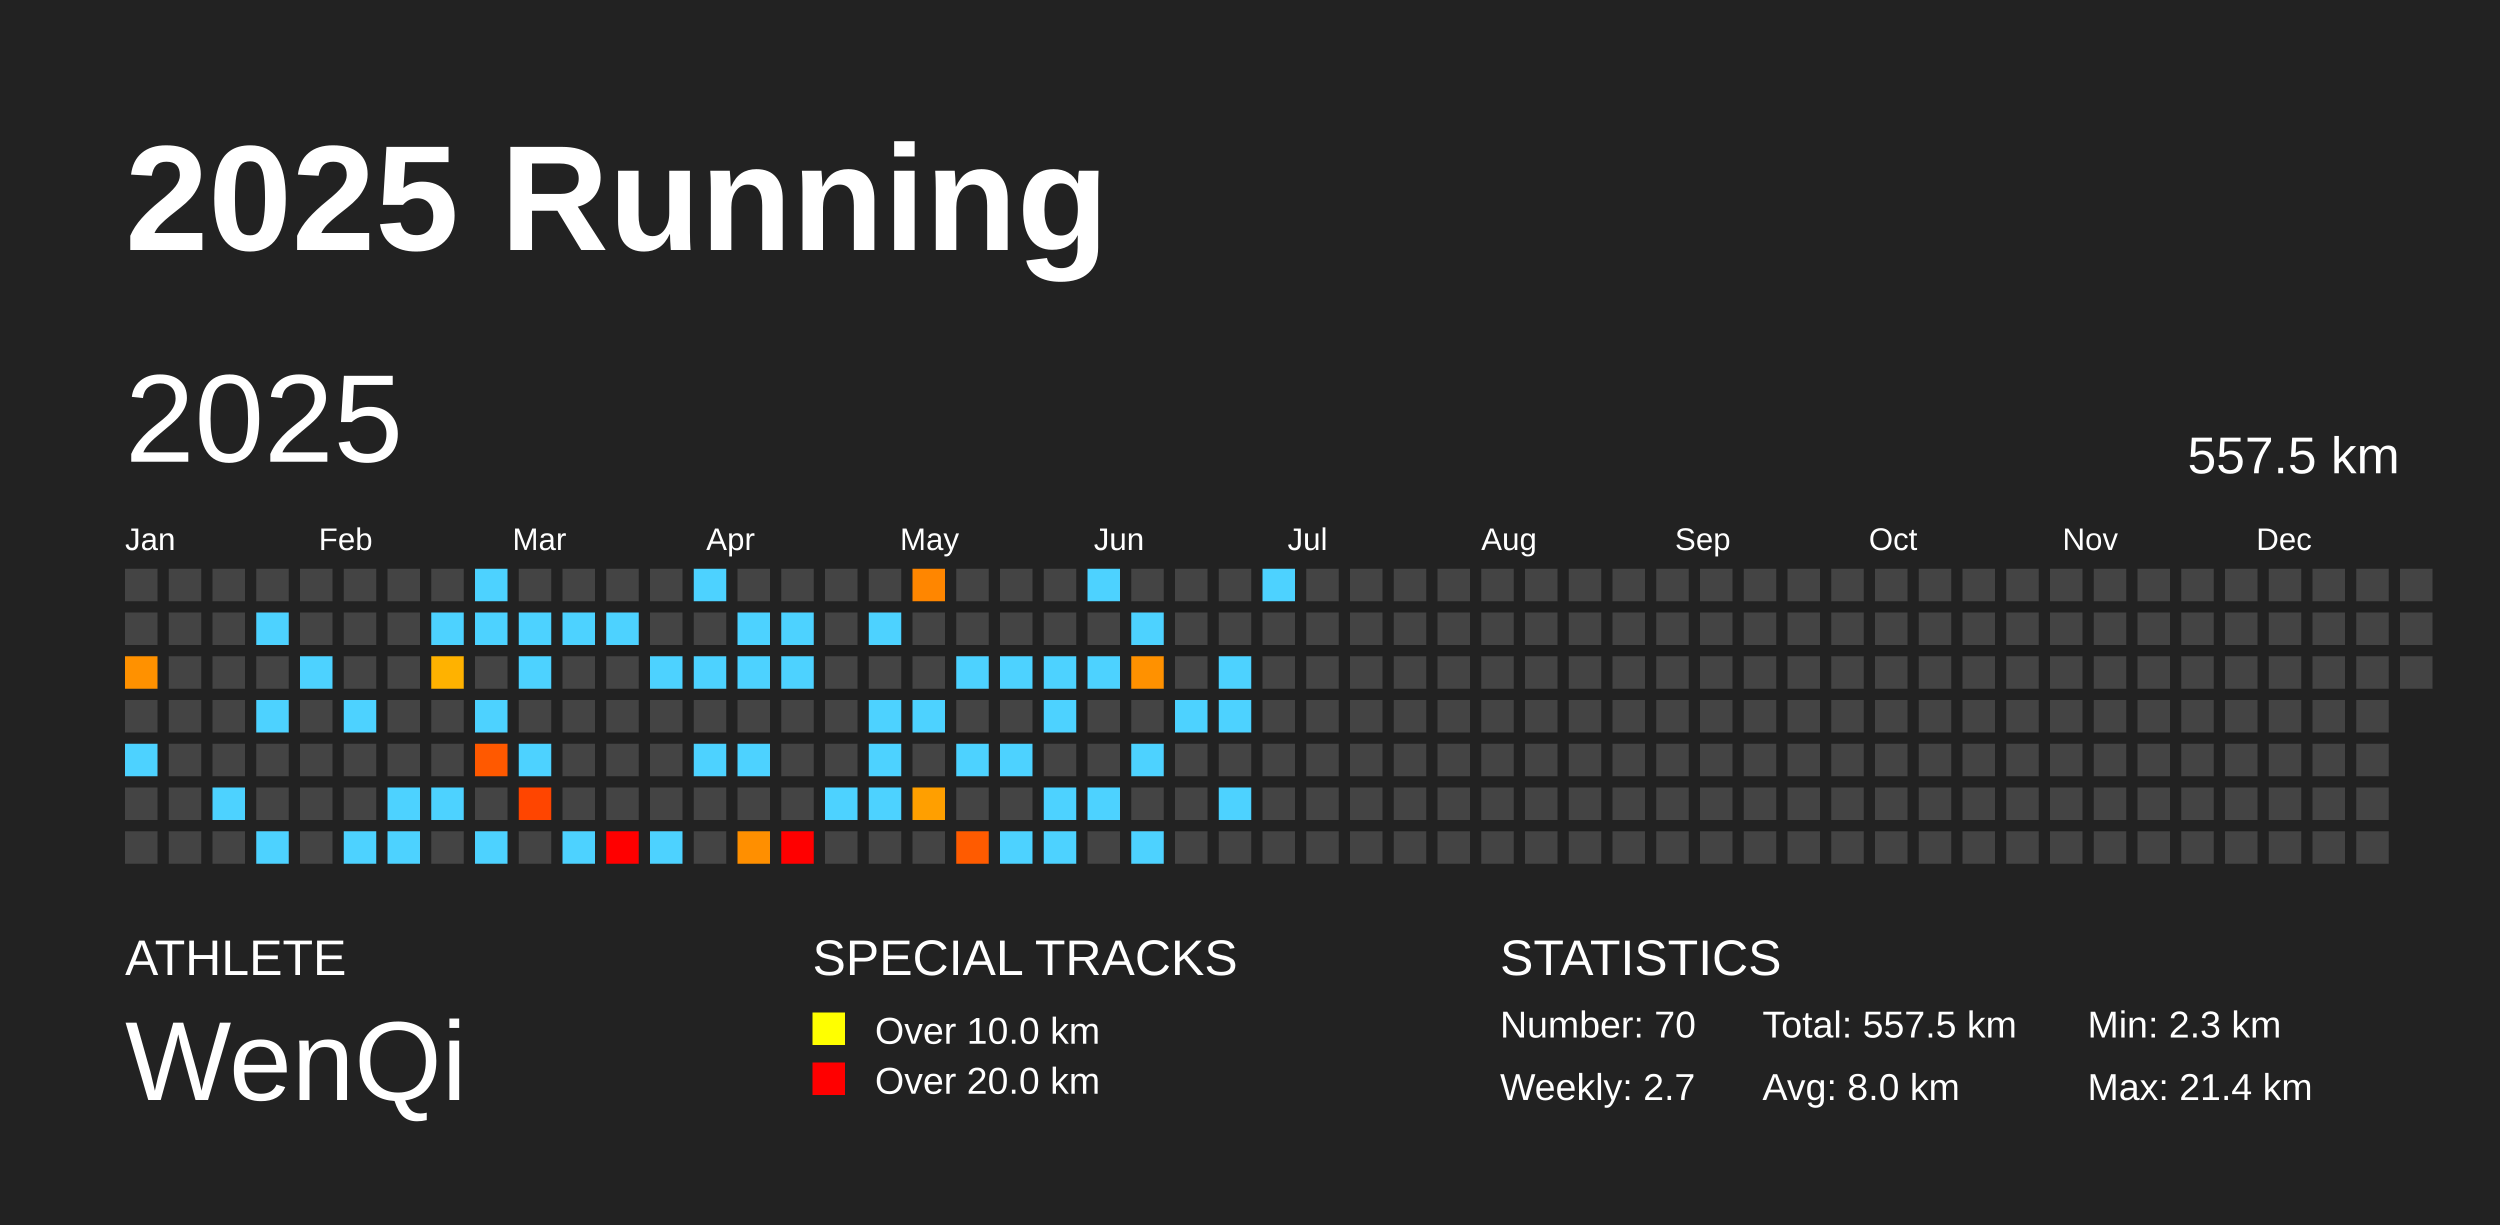
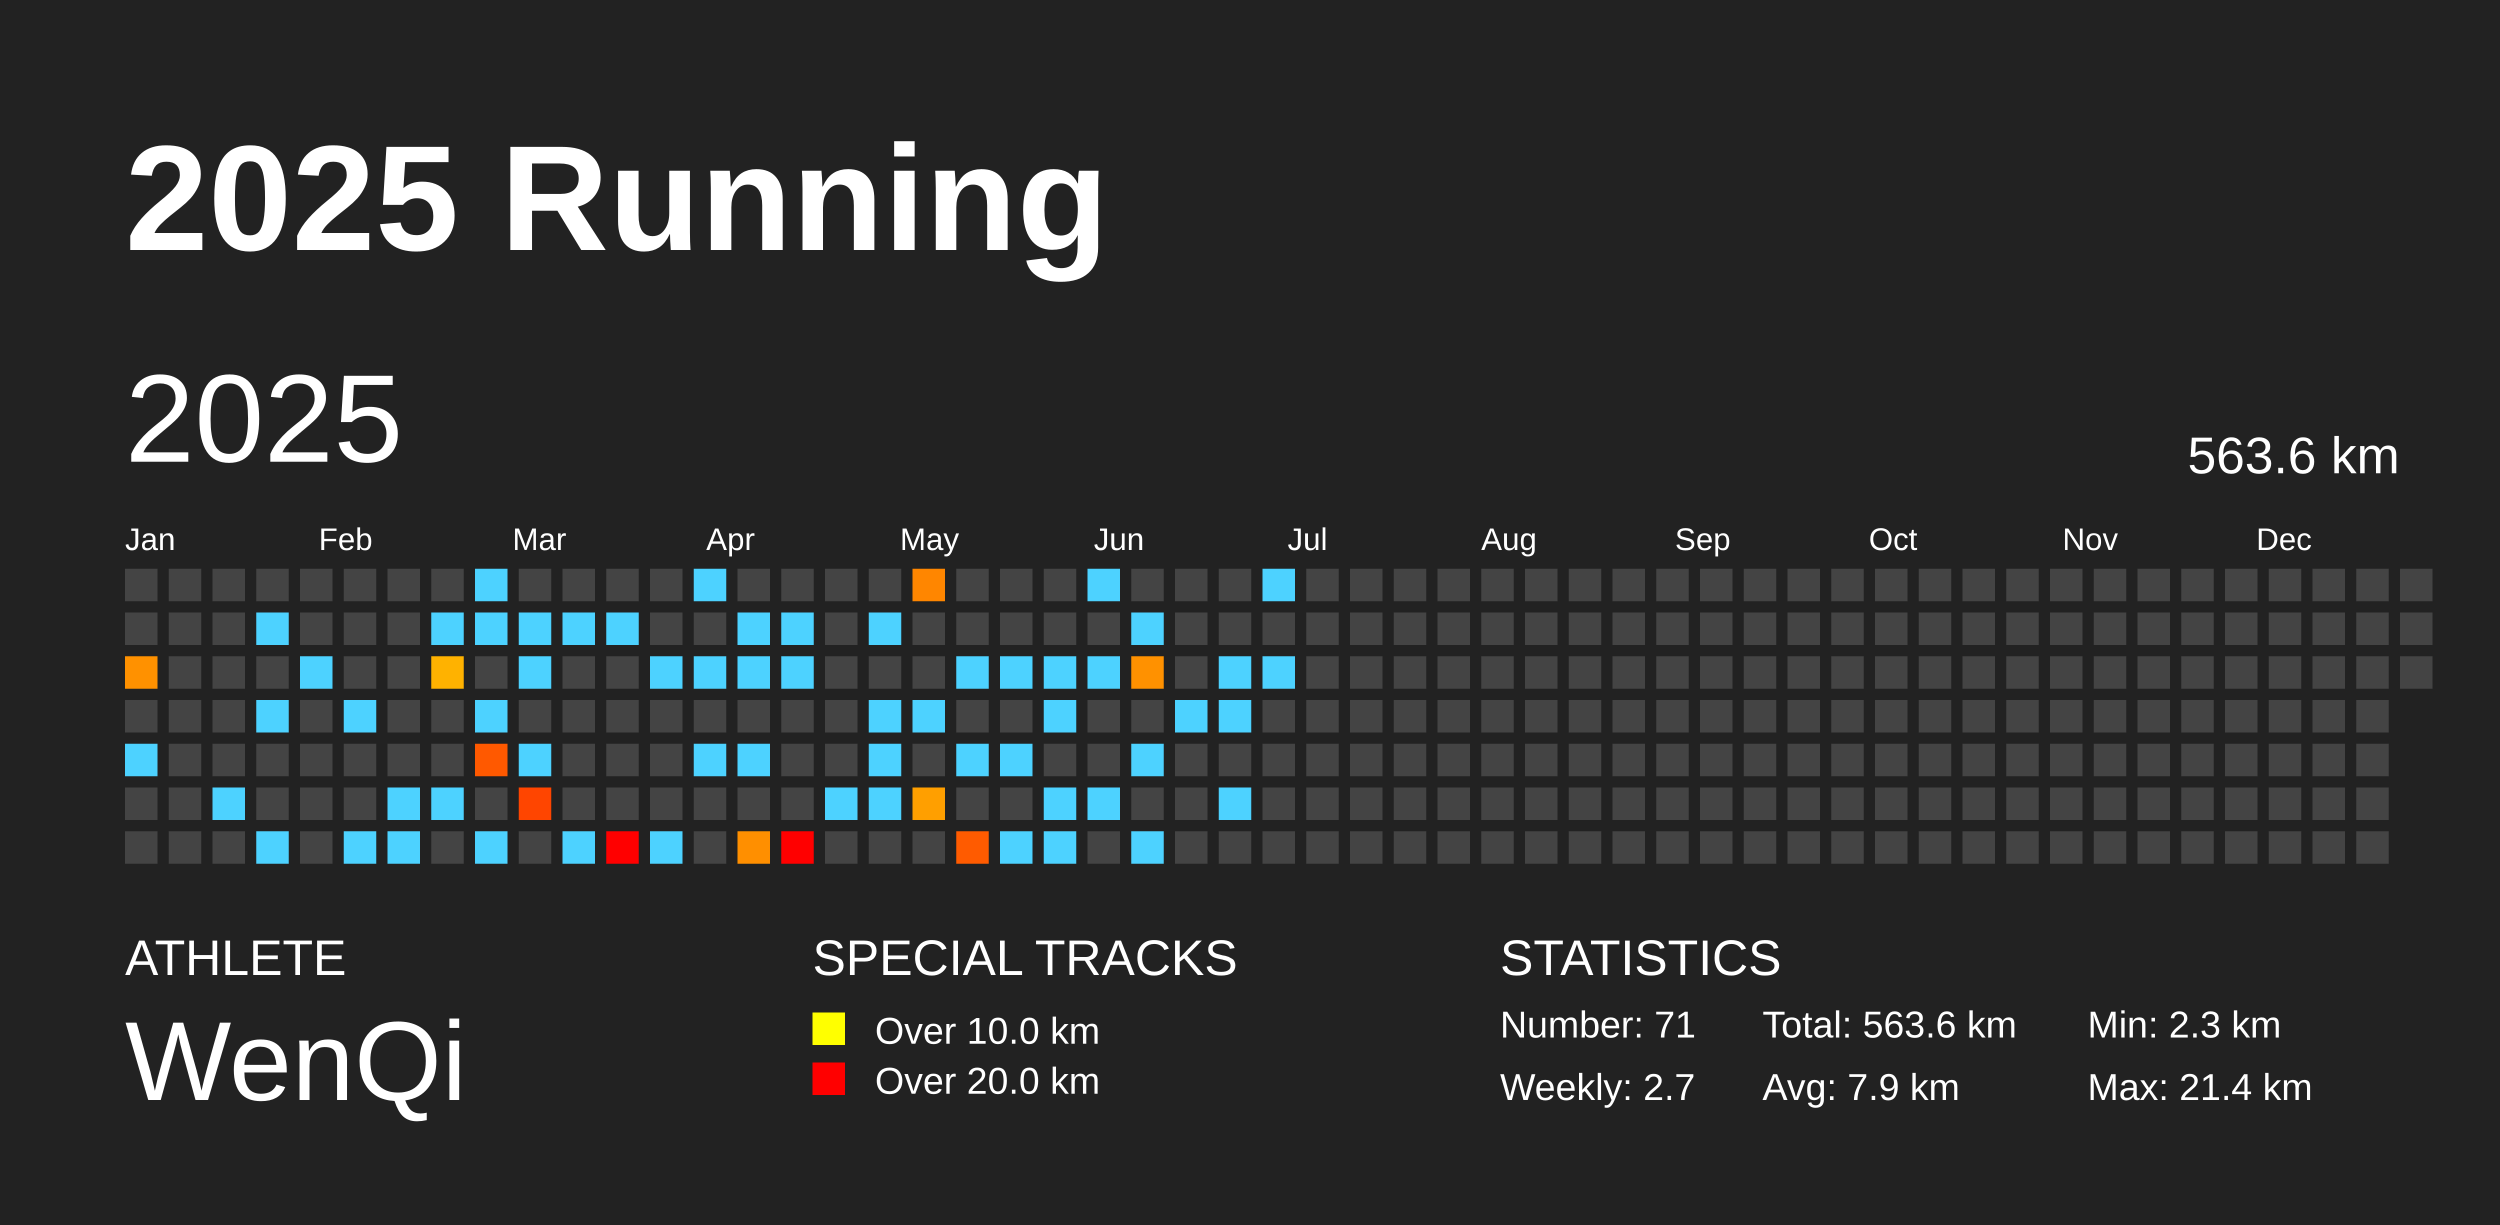
<svg xmlns="http://www.w3.org/2000/svg" baseProfile="full" height="98mm" version="1.1" viewBox="0,0,200,98" width="200mm">
  <defs />
  <rect fill="#222222" height="98" width="200" x="0" y="0" />
  <text fill="#FFFFFF" style="font-size:12px; font-family:Arial; font-weight:bold;" x="10" y="20">2025 Running</text>
  <text fill="#FFFFFF" style="font-size:4px; font-family:Arial" x="10" y="78">ATHLETE</text>
  <text fill="#FFFFFF" style="font-size:9px; font-family:Arial" x="10" y="88">WenQi</text>
  <text fill="#FFFFFF" style="font-size:4px; font-family:Arial" x="65" y="78">SPECIAL TRACKS</text>
  <rect fill="yellow" height="2.6" width="2.6" x="65" y="81" />
  <text fill="#FFFFFF" style="font-size:3px; font-family:Arial" x="70" y="83.5">Over 10.0 km</text>
  <rect fill="red" height="2.6" width="2.6" x="65" y="85" />
  <text fill="#FFFFFF" style="font-size:3px; font-family:Arial" x="70" y="87.5">Over 20.0 km</text>
  <text fill="#FFFFFF" style="font-size:4px; font-family:Arial" x="120" y="78">STATISTICS</text>
-   <text fill="#FFFFFF" style="font-size:3px; font-family:Arial" x="120" y="83">Number: 70</text>
+   <text fill="#FFFFFF" style="font-size:3px; font-family:Arial" x="120" y="83">Number: 71</text>
  <text fill="#FFFFFF" style="font-size:3px; font-family:Arial" x="120" y="88">Weekly: 2.7</text>
-   <text fill="#FFFFFF" style="font-size:3px; font-family:Arial" x="141" y="83">Total: 557.5 km</text>
-   <text fill="#FFFFFF" style="font-size:3px; font-family:Arial" x="141" y="88">Avg: 8.0 km</text>
+   <text fill="#FFFFFF" style="font-size:3px; font-family:Arial" x="141" y="83">Total: 563.6 km</text>
+   <text fill="#FFFFFF" style="font-size:3px; font-family:Arial" x="141" y="88">Avg: 7.9 km</text>
  <text fill="#FFFFFF" style="font-size:3px; font-family:Arial" x="167" y="83">Min: 2.3 km</text>
  <text fill="#FFFFFF" style="font-size:3px; font-family:Arial" x="167" y="88">Max: 21.4 km</text>
  <text dominant-baseline="hanging" fill="#FFFFFF" style="font-size:10.0px; font-family:Arial;" x="10" y="30">2025</text>
-   <text dominant-baseline="hanging" fill="#FFFFFF" style="font-size:4.125px; font-family:Arial;" x="175" y="35">557.5 km</text>
+   <text dominant-baseline="hanging" fill="#FFFFFF" style="font-size:4.125px; font-family:Arial;" x="175" y="35">563.6 km</text>
  <text fill="#FFFFFF" style="font-size:2.5px; font-family:Arial" x="10.0" y="44">Jan</text>
  <text fill="#FFFFFF" style="font-size:2.5px; font-family:Arial" x="25.5" y="44">Feb</text>
  <text fill="#FFFFFF" style="font-size:2.5px; font-family:Arial" x="41.0" y="44">Mar</text>
  <text fill="#FFFFFF" style="font-size:2.5px; font-family:Arial" x="56.5" y="44">Apr</text>
  <text fill="#FFFFFF" style="font-size:2.5px; font-family:Arial" x="72.0" y="44">May</text>
  <text fill="#FFFFFF" style="font-size:2.5px; font-family:Arial" x="87.5" y="44">Jun</text>
  <text fill="#FFFFFF" style="font-size:2.5px; font-family:Arial" x="103.0" y="44">Jul</text>
  <text fill="#FFFFFF" style="font-size:2.5px; font-family:Arial" x="118.5" y="44">Aug</text>
  <text fill="#FFFFFF" style="font-size:2.5px; font-family:Arial" x="134.0" y="44">Sep</text>
  <text fill="#FFFFFF" style="font-size:2.5px; font-family:Arial" x="149.5" y="44">Oct</text>
  <text fill="#FFFFFF" style="font-size:2.5px; font-family:Arial" x="165.0" y="44">Nov</text>
  <text fill="#FFFFFF" style="font-size:2.5px; font-family:Arial" x="180.5" y="44">Dec</text>
  <rect fill="#444444" height="2.6" width="2.6" x="10.0" y="45.5" />
  <rect fill="#444444" height="2.6" width="2.6" x="10.0" y="49.0" />
  <rect fill="#ff9100" height="2.6" width="2.6" x="10.0" y="52.5" />
  <rect fill="#444444" height="2.6" width="2.6" x="10.0" y="56.0" />
  <rect fill="#4dd2ff" height="2.6" width="2.6" x="10.0" y="59.5" />
  <rect fill="#444444" height="2.6" width="2.6" x="10.0" y="63.0" />
  <rect fill="#444444" height="2.6" width="2.6" x="10.0" y="66.5" />
  <rect fill="#444444" height="2.6" width="2.6" x="13.5" y="45.5" />
  <rect fill="#444444" height="2.6" width="2.6" x="13.5" y="49.0" />
  <rect fill="#444444" height="2.6" width="2.6" x="13.5" y="52.5" />
  <rect fill="#444444" height="2.6" width="2.6" x="13.5" y="56.0" />
  <rect fill="#444444" height="2.6" width="2.6" x="13.5" y="59.5" />
  <rect fill="#444444" height="2.6" width="2.6" x="13.5" y="63.0" />
  <rect fill="#444444" height="2.6" width="2.6" x="13.5" y="66.5" />
  <rect fill="#444444" height="2.6" width="2.6" x="17.0" y="45.5" />
  <rect fill="#444444" height="2.6" width="2.6" x="17.0" y="49.0" />
  <rect fill="#444444" height="2.6" width="2.6" x="17.0" y="52.5" />
  <rect fill="#444444" height="2.6" width="2.6" x="17.0" y="56.0" />
  <rect fill="#444444" height="2.6" width="2.6" x="17.0" y="59.5" />
  <rect fill="#4dd2ff" height="2.6" width="2.6" x="17.0" y="63.0" />
  <rect fill="#444444" height="2.6" width="2.6" x="17.0" y="66.5" />
  <rect fill="#444444" height="2.6" width="2.6" x="20.5" y="45.5" />
  <rect fill="#4dd2ff" height="2.6" width="2.6" x="20.5" y="49.0" />
  <rect fill="#444444" height="2.6" width="2.6" x="20.5" y="52.5" />
  <rect fill="#4dd2ff" height="2.6" width="2.6" x="20.5" y="56.0" />
  <rect fill="#444444" height="2.6" width="2.6" x="20.5" y="59.5" />
  <rect fill="#444444" height="2.6" width="2.6" x="20.5" y="63.0" />
  <rect fill="#4dd2ff" height="2.6" width="2.6" x="20.5" y="66.5" />
  <rect fill="#444444" height="2.6" width="2.6" x="24.0" y="45.5" />
  <rect fill="#444444" height="2.6" width="2.6" x="24.0" y="49.0" />
  <rect fill="#4dd2ff" height="2.6" width="2.6" x="24.0" y="52.5" />
  <rect fill="#444444" height="2.6" width="2.6" x="24.0" y="56.0" />
  <rect fill="#444444" height="2.6" width="2.6" x="24.0" y="59.5" />
  <rect fill="#444444" height="2.6" width="2.6" x="24.0" y="63.0" />
  <rect fill="#444444" height="2.6" width="2.6" x="24.0" y="66.5" />
  <rect fill="#444444" height="2.6" width="2.6" x="27.5" y="45.5" />
  <rect fill="#444444" height="2.6" width="2.6" x="27.5" y="49.0" />
  <rect fill="#444444" height="2.6" width="2.6" x="27.5" y="52.5" />
  <rect fill="#4dd2ff" height="2.6" width="2.6" x="27.5" y="56.0" />
  <rect fill="#444444" height="2.6" width="2.6" x="27.5" y="59.5" />
  <rect fill="#444444" height="2.6" width="2.6" x="27.5" y="63.0" />
  <rect fill="#4dd2ff" height="2.6" width="2.6" x="27.5" y="66.5" />
  <rect fill="#444444" height="2.6" width="2.6" x="31.0" y="45.5" />
  <rect fill="#444444" height="2.6" width="2.6" x="31.0" y="49.0" />
  <rect fill="#444444" height="2.6" width="2.6" x="31.0" y="52.5" />
  <rect fill="#444444" height="2.6" width="2.6" x="31.0" y="56.0" />
  <rect fill="#444444" height="2.6" width="2.6" x="31.0" y="59.5" />
  <rect fill="#4dd2ff" height="2.6" width="2.6" x="31.0" y="63.0" />
  <rect fill="#4dd2ff" height="2.6" width="2.6" x="31.0" y="66.5" />
  <rect fill="#444444" height="2.6" width="2.6" x="34.5" y="45.5" />
  <rect fill="#4dd2ff" height="2.6" width="2.6" x="34.5" y="49.0" />
  <rect fill="#ffb200" height="2.6" width="2.6" x="34.5" y="52.5" />
  <rect fill="#444444" height="2.6" width="2.6" x="34.5" y="56.0" />
  <rect fill="#444444" height="2.6" width="2.6" x="34.5" y="59.5" />
  <rect fill="#4dd2ff" height="2.6" width="2.6" x="34.5" y="63.0" />
  <rect fill="#444444" height="2.6" width="2.6" x="34.5" y="66.5" />
  <rect fill="#4dd2ff" height="2.6" width="2.6" x="38.0" y="45.5" />
  <rect fill="#4dd2ff" height="2.6" width="2.6" x="38.0" y="49.0" />
  <rect fill="#444444" height="2.6" width="2.6" x="38.0" y="52.5" />
  <rect fill="#4dd2ff" height="2.6" width="2.6" x="38.0" y="56.0" />
  <rect fill="#ff5900" height="2.6" width="2.6" x="38.0" y="59.5" />
  <rect fill="#444444" height="2.6" width="2.6" x="38.0" y="63.0" />
  <rect fill="#4dd2ff" height="2.6" width="2.6" x="38.0" y="66.5" />
  <rect fill="#444444" height="2.6" width="2.6" x="41.5" y="45.5" />
  <rect fill="#4dd2ff" height="2.6" width="2.6" x="41.5" y="49.0" />
  <rect fill="#4dd2ff" height="2.6" width="2.6" x="41.5" y="52.5" />
  <rect fill="#444444" height="2.6" width="2.6" x="41.5" y="56.0" />
  <rect fill="#4dd2ff" height="2.6" width="2.6" x="41.5" y="59.5" />
  <rect fill="#ff4500" height="2.6" width="2.6" x="41.5" y="63.0" />
  <rect fill="#444444" height="2.6" width="2.6" x="41.5" y="66.5" />
  <rect fill="#444444" height="2.6" width="2.6" x="45.0" y="45.5" />
  <rect fill="#4dd2ff" height="2.6" width="2.6" x="45.0" y="49.0" />
  <rect fill="#444444" height="2.6" width="2.6" x="45.0" y="52.5" />
  <rect fill="#444444" height="2.6" width="2.6" x="45.0" y="56.0" />
  <rect fill="#444444" height="2.6" width="2.6" x="45.0" y="59.5" />
  <rect fill="#444444" height="2.6" width="2.6" x="45.0" y="63.0" />
  <rect fill="#4dd2ff" height="2.6" width="2.6" x="45.0" y="66.5" />
  <rect fill="#444444" height="2.6" width="2.6" x="48.5" y="45.5" />
  <rect fill="#4dd2ff" height="2.6" width="2.6" x="48.5" y="49.0" />
  <rect fill="#444444" height="2.6" width="2.6" x="48.5" y="52.5" />
  <rect fill="#444444" height="2.6" width="2.6" x="48.5" y="56.0" />
  <rect fill="#444444" height="2.6" width="2.6" x="48.5" y="59.5" />
  <rect fill="#444444" height="2.6" width="2.6" x="48.5" y="63.0" />
  <rect fill="red" height="2.6" width="2.6" x="48.5" y="66.5" />
  <rect fill="#444444" height="2.6" width="2.6" x="52.0" y="45.5" />
  <rect fill="#444444" height="2.6" width="2.6" x="52.0" y="49.0" />
  <rect fill="#4dd2ff" height="2.6" width="2.6" x="52.0" y="52.5" />
  <rect fill="#444444" height="2.6" width="2.6" x="52.0" y="56.0" />
  <rect fill="#444444" height="2.6" width="2.6" x="52.0" y="59.5" />
  <rect fill="#444444" height="2.6" width="2.6" x="52.0" y="63.0" />
  <rect fill="#4dd2ff" height="2.6" width="2.6" x="52.0" y="66.5" />
  <rect fill="#4dd2ff" height="2.6" width="2.6" x="55.5" y="45.5" />
  <rect fill="#444444" height="2.6" width="2.6" x="55.5" y="49.0" />
  <rect fill="#4dd2ff" height="2.6" width="2.6" x="55.5" y="52.5" />
  <rect fill="#444444" height="2.6" width="2.6" x="55.5" y="56.0" />
  <rect fill="#4dd2ff" height="2.6" width="2.6" x="55.5" y="59.5" />
  <rect fill="#444444" height="2.6" width="2.6" x="55.5" y="63.0" />
  <rect fill="#444444" height="2.6" width="2.6" x="55.5" y="66.5" />
  <rect fill="#444444" height="2.6" width="2.6" x="59.0" y="45.5" />
  <rect fill="#4dd2ff" height="2.6" width="2.6" x="59.0" y="49.0" />
  <rect fill="#4dd2ff" height="2.6" width="2.6" x="59.0" y="52.5" />
  <rect fill="#444444" height="2.6" width="2.6" x="59.0" y="56.0" />
  <rect fill="#4dd2ff" height="2.6" width="2.6" x="59.0" y="59.5" />
  <rect fill="#444444" height="2.6" width="2.6" x="59.0" y="63.0" />
  <rect fill="#ff8f00" height="2.6" width="2.6" x="59.0" y="66.5" />
  <rect fill="#444444" height="2.6" width="2.6" x="62.5" y="45.5" />
  <rect fill="#4dd2ff" height="2.6" width="2.6" x="62.5" y="49.0" />
  <rect fill="#4dd2ff" height="2.6" width="2.6" x="62.5" y="52.5" />
  <rect fill="#444444" height="2.6" width="2.6" x="62.5" y="56.0" />
  <rect fill="#444444" height="2.6" width="2.6" x="62.5" y="59.5" />
  <rect fill="#444444" height="2.6" width="2.6" x="62.5" y="63.0" />
  <rect fill="red" height="2.6" width="2.6" x="62.5" y="66.5" />
  <rect fill="#444444" height="2.6" width="2.6" x="66.0" y="45.5" />
  <rect fill="#444444" height="2.6" width="2.6" x="66.0" y="49.0" />
  <rect fill="#444444" height="2.6" width="2.6" x="66.0" y="52.5" />
  <rect fill="#444444" height="2.6" width="2.6" x="66.0" y="56.0" />
  <rect fill="#444444" height="2.6" width="2.6" x="66.0" y="59.5" />
  <rect fill="#4dd2ff" height="2.6" width="2.6" x="66.0" y="63.0" />
  <rect fill="#444444" height="2.6" width="2.6" x="66.0" y="66.5" />
  <rect fill="#444444" height="2.6" width="2.6" x="69.5" y="45.5" />
  <rect fill="#4dd2ff" height="2.6" width="2.6" x="69.5" y="49.0" />
  <rect fill="#444444" height="2.6" width="2.6" x="69.5" y="52.5" />
  <rect fill="#4dd2ff" height="2.6" width="2.6" x="69.5" y="56.0" />
  <rect fill="#4dd2ff" height="2.6" width="2.6" x="69.5" y="59.5" />
  <rect fill="#4dd2ff" height="2.6" width="2.6" x="69.5" y="63.0" />
  <rect fill="#444444" height="2.6" width="2.6" x="69.5" y="66.5" />
  <rect fill="#ff8600" height="2.6" width="2.6" x="73.0" y="45.5" />
  <rect fill="#444444" height="2.6" width="2.6" x="73.0" y="49.0" />
  <rect fill="#444444" height="2.6" width="2.6" x="73.0" y="52.5" />
  <rect fill="#4dd2ff" height="2.6" width="2.6" x="73.0" y="56.0" />
  <rect fill="#444444" height="2.6" width="2.6" x="73.0" y="59.5" />
  <rect fill="#ff9f00" height="2.6" width="2.6" x="73.0" y="63.0" />
  <rect fill="#444444" height="2.6" width="2.6" x="73.0" y="66.5" />
  <rect fill="#444444" height="2.6" width="2.6" x="76.5" y="45.5" />
  <rect fill="#444444" height="2.6" width="2.6" x="76.5" y="49.0" />
  <rect fill="#4dd2ff" height="2.6" width="2.6" x="76.5" y="52.5" />
  <rect fill="#444444" height="2.6" width="2.6" x="76.5" y="56.0" />
  <rect fill="#4dd2ff" height="2.6" width="2.6" x="76.5" y="59.5" />
  <rect fill="#444444" height="2.6" width="2.6" x="76.5" y="63.0" />
  <rect fill="#ff5b00" height="2.6" width="2.6" x="76.5" y="66.5" />
  <rect fill="#444444" height="2.6" width="2.6" x="80.0" y="45.5" />
  <rect fill="#444444" height="2.6" width="2.6" x="80.0" y="49.0" />
  <rect fill="#4dd2ff" height="2.6" width="2.6" x="80.0" y="52.5" />
  <rect fill="#444444" height="2.6" width="2.6" x="80.0" y="56.0" />
  <rect fill="#4dd2ff" height="2.6" width="2.6" x="80.0" y="59.5" />
  <rect fill="#444444" height="2.6" width="2.6" x="80.0" y="63.0" />
  <rect fill="#4dd2ff" height="2.6" width="2.6" x="80.0" y="66.5" />
  <rect fill="#444444" height="2.6" width="2.6" x="83.5" y="45.5" />
  <rect fill="#444444" height="2.6" width="2.6" x="83.5" y="49.0" />
  <rect fill="#4dd2ff" height="2.6" width="2.6" x="83.5" y="52.5" />
  <rect fill="#4dd2ff" height="2.6" width="2.6" x="83.5" y="56.0" />
  <rect fill="#444444" height="2.6" width="2.6" x="83.5" y="59.5" />
  <rect fill="#4dd2ff" height="2.6" width="2.6" x="83.5" y="63.0" />
  <rect fill="#4dd2ff" height="2.6" width="2.6" x="83.5" y="66.5" />
  <rect fill="#4dd2ff" height="2.6" width="2.6" x="87.0" y="45.5" />
  <rect fill="#444444" height="2.6" width="2.6" x="87.0" y="49.0" />
  <rect fill="#4dd2ff" height="2.6" width="2.6" x="87.0" y="52.5" />
  <rect fill="#444444" height="2.6" width="2.6" x="87.0" y="56.0" />
  <rect fill="#444444" height="2.6" width="2.6" x="87.0" y="59.5" />
  <rect fill="#4dd2ff" height="2.6" width="2.6" x="87.0" y="63.0" />
  <rect fill="#444444" height="2.6" width="2.6" x="87.0" y="66.5" />
  <rect fill="#444444" height="2.6" width="2.6" x="90.5" y="45.5" />
  <rect fill="#4dd2ff" height="2.6" width="2.6" x="90.5" y="49.0" />
  <rect fill="#ff9100" height="2.6" width="2.6" x="90.5" y="52.5" />
  <rect fill="#444444" height="2.6" width="2.6" x="90.5" y="56.0" />
  <rect fill="#4dd2ff" height="2.6" width="2.6" x="90.5" y="59.5" />
  <rect fill="#444444" height="2.6" width="2.6" x="90.5" y="63.0" />
  <rect fill="#4dd2ff" height="2.6" width="2.6" x="90.5" y="66.5" />
  <rect fill="#444444" height="2.6" width="2.6" x="94.0" y="45.5" />
  <rect fill="#444444" height="2.6" width="2.6" x="94.0" y="49.0" />
  <rect fill="#444444" height="2.6" width="2.6" x="94.0" y="52.5" />
  <rect fill="#4dd2ff" height="2.6" width="2.6" x="94.0" y="56.0" />
  <rect fill="#444444" height="2.6" width="2.6" x="94.0" y="59.5" />
  <rect fill="#444444" height="2.6" width="2.6" x="94.0" y="63.0" />
  <rect fill="#444444" height="2.6" width="2.6" x="94.0" y="66.5" />
  <rect fill="#444444" height="2.6" width="2.6" x="97.5" y="45.5" />
  <rect fill="#444444" height="2.6" width="2.6" x="97.5" y="49.0" />
  <rect fill="#4dd2ff" height="2.6" width="2.6" x="97.5" y="52.5" />
  <rect fill="#4dd2ff" height="2.6" width="2.6" x="97.5" y="56.0" />
  <rect fill="#444444" height="2.6" width="2.6" x="97.5" y="59.5" />
  <rect fill="#4dd2ff" height="2.6" width="2.6" x="97.5" y="63.0" />
  <rect fill="#444444" height="2.6" width="2.6" x="97.5" y="66.5" />
  <rect fill="#4dd2ff" height="2.6" width="2.6" x="101.0" y="45.5" />
  <rect fill="#444444" height="2.6" width="2.6" x="101.0" y="49.0" />
-   <rect fill="#444444" height="2.6" width="2.6" x="101.0" y="52.5" />
+   <rect fill="#4dd2ff" height="2.6" width="2.6" x="101.0" y="52.5" />
  <rect fill="#444444" height="2.6" width="2.6" x="101.0" y="56.0" />
  <rect fill="#444444" height="2.6" width="2.6" x="101.0" y="59.5" />
  <rect fill="#444444" height="2.6" width="2.6" x="101.0" y="63.0" />
  <rect fill="#444444" height="2.6" width="2.6" x="101.0" y="66.5" />
  <rect fill="#444444" height="2.6" width="2.6" x="104.5" y="45.5" />
  <rect fill="#444444" height="2.6" width="2.6" x="104.5" y="49.0" />
  <rect fill="#444444" height="2.6" width="2.6" x="104.5" y="52.5" />
  <rect fill="#444444" height="2.6" width="2.6" x="104.5" y="56.0" />
  <rect fill="#444444" height="2.6" width="2.6" x="104.5" y="59.5" />
  <rect fill="#444444" height="2.6" width="2.6" x="104.5" y="63.0" />
  <rect fill="#444444" height="2.6" width="2.6" x="104.5" y="66.5" />
  <rect fill="#444444" height="2.6" width="2.6" x="108.0" y="45.5" />
  <rect fill="#444444" height="2.6" width="2.6" x="108.0" y="49.0" />
  <rect fill="#444444" height="2.6" width="2.6" x="108.0" y="52.5" />
  <rect fill="#444444" height="2.6" width="2.6" x="108.0" y="56.0" />
  <rect fill="#444444" height="2.6" width="2.6" x="108.0" y="59.5" />
  <rect fill="#444444" height="2.6" width="2.6" x="108.0" y="63.0" />
  <rect fill="#444444" height="2.6" width="2.6" x="108.0" y="66.5" />
  <rect fill="#444444" height="2.6" width="2.6" x="111.5" y="45.5" />
  <rect fill="#444444" height="2.6" width="2.6" x="111.5" y="49.0" />
  <rect fill="#444444" height="2.6" width="2.6" x="111.5" y="52.5" />
  <rect fill="#444444" height="2.6" width="2.6" x="111.5" y="56.0" />
  <rect fill="#444444" height="2.6" width="2.6" x="111.5" y="59.5" />
  <rect fill="#444444" height="2.6" width="2.6" x="111.5" y="63.0" />
  <rect fill="#444444" height="2.6" width="2.6" x="111.5" y="66.5" />
  <rect fill="#444444" height="2.6" width="2.6" x="115.0" y="45.5" />
  <rect fill="#444444" height="2.6" width="2.6" x="115.0" y="49.0" />
  <rect fill="#444444" height="2.6" width="2.6" x="115.0" y="52.5" />
  <rect fill="#444444" height="2.6" width="2.6" x="115.0" y="56.0" />
  <rect fill="#444444" height="2.6" width="2.6" x="115.0" y="59.5" />
  <rect fill="#444444" height="2.6" width="2.6" x="115.0" y="63.0" />
  <rect fill="#444444" height="2.6" width="2.6" x="115.0" y="66.5" />
  <rect fill="#444444" height="2.6" width="2.6" x="118.5" y="45.5" />
  <rect fill="#444444" height="2.6" width="2.6" x="118.5" y="49.0" />
  <rect fill="#444444" height="2.6" width="2.6" x="118.5" y="52.5" />
  <rect fill="#444444" height="2.6" width="2.6" x="118.5" y="56.0" />
  <rect fill="#444444" height="2.6" width="2.6" x="118.5" y="59.5" />
  <rect fill="#444444" height="2.6" width="2.6" x="118.5" y="63.0" />
  <rect fill="#444444" height="2.6" width="2.6" x="118.5" y="66.5" />
  <rect fill="#444444" height="2.6" width="2.6" x="122.0" y="45.5" />
  <rect fill="#444444" height="2.6" width="2.6" x="122.0" y="49.0" />
  <rect fill="#444444" height="2.6" width="2.6" x="122.0" y="52.5" />
  <rect fill="#444444" height="2.6" width="2.6" x="122.0" y="56.0" />
  <rect fill="#444444" height="2.6" width="2.6" x="122.0" y="59.5" />
  <rect fill="#444444" height="2.6" width="2.6" x="122.0" y="63.0" />
  <rect fill="#444444" height="2.6" width="2.6" x="122.0" y="66.5" />
  <rect fill="#444444" height="2.6" width="2.6" x="125.5" y="45.5" />
  <rect fill="#444444" height="2.6" width="2.6" x="125.5" y="49.0" />
  <rect fill="#444444" height="2.6" width="2.6" x="125.5" y="52.5" />
  <rect fill="#444444" height="2.6" width="2.6" x="125.5" y="56.0" />
  <rect fill="#444444" height="2.6" width="2.6" x="125.5" y="59.5" />
  <rect fill="#444444" height="2.6" width="2.6" x="125.5" y="63.0" />
  <rect fill="#444444" height="2.6" width="2.6" x="125.5" y="66.5" />
  <rect fill="#444444" height="2.6" width="2.6" x="129.0" y="45.5" />
  <rect fill="#444444" height="2.6" width="2.6" x="129.0" y="49.0" />
  <rect fill="#444444" height="2.6" width="2.6" x="129.0" y="52.5" />
  <rect fill="#444444" height="2.6" width="2.6" x="129.0" y="56.0" />
  <rect fill="#444444" height="2.6" width="2.6" x="129.0" y="59.5" />
  <rect fill="#444444" height="2.6" width="2.6" x="129.0" y="63.0" />
  <rect fill="#444444" height="2.6" width="2.6" x="129.0" y="66.5" />
  <rect fill="#444444" height="2.6" width="2.6" x="132.5" y="45.5" />
  <rect fill="#444444" height="2.6" width="2.6" x="132.5" y="49.0" />
  <rect fill="#444444" height="2.6" width="2.6" x="132.5" y="52.5" />
  <rect fill="#444444" height="2.6" width="2.6" x="132.5" y="56.0" />
  <rect fill="#444444" height="2.6" width="2.6" x="132.5" y="59.5" />
  <rect fill="#444444" height="2.6" width="2.6" x="132.5" y="63.0" />
  <rect fill="#444444" height="2.6" width="2.6" x="132.5" y="66.5" />
  <rect fill="#444444" height="2.6" width="2.6" x="136.0" y="45.5" />
  <rect fill="#444444" height="2.6" width="2.6" x="136.0" y="49.0" />
  <rect fill="#444444" height="2.6" width="2.6" x="136.0" y="52.5" />
  <rect fill="#444444" height="2.6" width="2.6" x="136.0" y="56.0" />
  <rect fill="#444444" height="2.6" width="2.6" x="136.0" y="59.5" />
  <rect fill="#444444" height="2.6" width="2.6" x="136.0" y="63.0" />
  <rect fill="#444444" height="2.6" width="2.6" x="136.0" y="66.5" />
  <rect fill="#444444" height="2.6" width="2.6" x="139.5" y="45.5" />
  <rect fill="#444444" height="2.6" width="2.6" x="139.5" y="49.0" />
  <rect fill="#444444" height="2.6" width="2.6" x="139.5" y="52.5" />
  <rect fill="#444444" height="2.6" width="2.6" x="139.5" y="56.0" />
  <rect fill="#444444" height="2.6" width="2.6" x="139.5" y="59.5" />
  <rect fill="#444444" height="2.6" width="2.6" x="139.5" y="63.0" />
  <rect fill="#444444" height="2.6" width="2.6" x="139.5" y="66.5" />
  <rect fill="#444444" height="2.6" width="2.6" x="143.0" y="45.5" />
  <rect fill="#444444" height="2.6" width="2.6" x="143.0" y="49.0" />
  <rect fill="#444444" height="2.6" width="2.6" x="143.0" y="52.5" />
  <rect fill="#444444" height="2.6" width="2.6" x="143.0" y="56.0" />
  <rect fill="#444444" height="2.6" width="2.6" x="143.0" y="59.5" />
  <rect fill="#444444" height="2.6" width="2.6" x="143.0" y="63.0" />
  <rect fill="#444444" height="2.6" width="2.6" x="143.0" y="66.5" />
  <rect fill="#444444" height="2.6" width="2.6" x="146.5" y="45.5" />
  <rect fill="#444444" height="2.6" width="2.6" x="146.5" y="49.0" />
  <rect fill="#444444" height="2.6" width="2.6" x="146.5" y="52.5" />
  <rect fill="#444444" height="2.6" width="2.6" x="146.5" y="56.0" />
  <rect fill="#444444" height="2.6" width="2.6" x="146.5" y="59.5" />
  <rect fill="#444444" height="2.6" width="2.6" x="146.5" y="63.0" />
  <rect fill="#444444" height="2.6" width="2.6" x="146.5" y="66.5" />
  <rect fill="#444444" height="2.6" width="2.6" x="150.0" y="45.5" />
  <rect fill="#444444" height="2.6" width="2.6" x="150.0" y="49.0" />
  <rect fill="#444444" height="2.6" width="2.6" x="150.0" y="52.5" />
  <rect fill="#444444" height="2.6" width="2.6" x="150.0" y="56.0" />
  <rect fill="#444444" height="2.6" width="2.6" x="150.0" y="59.5" />
  <rect fill="#444444" height="2.6" width="2.6" x="150.0" y="63.0" />
  <rect fill="#444444" height="2.6" width="2.6" x="150.0" y="66.5" />
  <rect fill="#444444" height="2.6" width="2.6" x="153.5" y="45.5" />
  <rect fill="#444444" height="2.6" width="2.6" x="153.5" y="49.0" />
  <rect fill="#444444" height="2.6" width="2.6" x="153.5" y="52.5" />
  <rect fill="#444444" height="2.6" width="2.6" x="153.5" y="56.0" />
  <rect fill="#444444" height="2.6" width="2.6" x="153.5" y="59.5" />
  <rect fill="#444444" height="2.6" width="2.6" x="153.5" y="63.0" />
  <rect fill="#444444" height="2.6" width="2.6" x="153.5" y="66.5" />
  <rect fill="#444444" height="2.6" width="2.6" x="157.0" y="45.5" />
  <rect fill="#444444" height="2.6" width="2.6" x="157.0" y="49.0" />
  <rect fill="#444444" height="2.6" width="2.6" x="157.0" y="52.5" />
  <rect fill="#444444" height="2.6" width="2.6" x="157.0" y="56.0" />
  <rect fill="#444444" height="2.6" width="2.6" x="157.0" y="59.5" />
  <rect fill="#444444" height="2.6" width="2.6" x="157.0" y="63.0" />
  <rect fill="#444444" height="2.6" width="2.6" x="157.0" y="66.5" />
  <rect fill="#444444" height="2.6" width="2.6" x="160.5" y="45.5" />
  <rect fill="#444444" height="2.6" width="2.6" x="160.5" y="49.0" />
  <rect fill="#444444" height="2.6" width="2.6" x="160.5" y="52.5" />
  <rect fill="#444444" height="2.6" width="2.6" x="160.5" y="56.0" />
  <rect fill="#444444" height="2.6" width="2.6" x="160.5" y="59.5" />
  <rect fill="#444444" height="2.6" width="2.6" x="160.5" y="63.0" />
  <rect fill="#444444" height="2.6" width="2.6" x="160.5" y="66.5" />
  <rect fill="#444444" height="2.6" width="2.6" x="164.0" y="45.5" />
  <rect fill="#444444" height="2.6" width="2.6" x="164.0" y="49.0" />
  <rect fill="#444444" height="2.6" width="2.6" x="164.0" y="52.5" />
  <rect fill="#444444" height="2.6" width="2.6" x="164.0" y="56.0" />
  <rect fill="#444444" height="2.6" width="2.6" x="164.0" y="59.5" />
  <rect fill="#444444" height="2.6" width="2.6" x="164.0" y="63.0" />
  <rect fill="#444444" height="2.6" width="2.6" x="164.0" y="66.5" />
  <rect fill="#444444" height="2.6" width="2.6" x="167.5" y="45.5" />
  <rect fill="#444444" height="2.6" width="2.6" x="167.5" y="49.0" />
  <rect fill="#444444" height="2.6" width="2.6" x="167.5" y="52.5" />
  <rect fill="#444444" height="2.6" width="2.6" x="167.5" y="56.0" />
  <rect fill="#444444" height="2.6" width="2.6" x="167.5" y="59.5" />
  <rect fill="#444444" height="2.6" width="2.6" x="167.5" y="63.0" />
  <rect fill="#444444" height="2.6" width="2.6" x="167.5" y="66.5" />
  <rect fill="#444444" height="2.6" width="2.6" x="171.0" y="45.5" />
  <rect fill="#444444" height="2.6" width="2.6" x="171.0" y="49.0" />
  <rect fill="#444444" height="2.6" width="2.6" x="171.0" y="52.5" />
  <rect fill="#444444" height="2.6" width="2.6" x="171.0" y="56.0" />
  <rect fill="#444444" height="2.6" width="2.6" x="171.0" y="59.5" />
  <rect fill="#444444" height="2.6" width="2.6" x="171.0" y="63.0" />
  <rect fill="#444444" height="2.6" width="2.6" x="171.0" y="66.5" />
  <rect fill="#444444" height="2.6" width="2.6" x="174.5" y="45.5" />
  <rect fill="#444444" height="2.6" width="2.6" x="174.5" y="49.0" />
  <rect fill="#444444" height="2.6" width="2.6" x="174.5" y="52.5" />
  <rect fill="#444444" height="2.6" width="2.6" x="174.5" y="56.0" />
  <rect fill="#444444" height="2.6" width="2.6" x="174.5" y="59.5" />
  <rect fill="#444444" height="2.6" width="2.6" x="174.5" y="63.0" />
  <rect fill="#444444" height="2.6" width="2.6" x="174.5" y="66.5" />
  <rect fill="#444444" height="2.6" width="2.6" x="178.0" y="45.5" />
  <rect fill="#444444" height="2.6" width="2.6" x="178.0" y="49.0" />
  <rect fill="#444444" height="2.6" width="2.6" x="178.0" y="52.5" />
  <rect fill="#444444" height="2.6" width="2.6" x="178.0" y="56.0" />
  <rect fill="#444444" height="2.6" width="2.6" x="178.0" y="59.5" />
  <rect fill="#444444" height="2.6" width="2.6" x="178.0" y="63.0" />
  <rect fill="#444444" height="2.6" width="2.6" x="178.0" y="66.5" />
  <rect fill="#444444" height="2.6" width="2.6" x="181.5" y="45.5" />
  <rect fill="#444444" height="2.6" width="2.6" x="181.5" y="49.0" />
  <rect fill="#444444" height="2.6" width="2.6" x="181.5" y="52.5" />
  <rect fill="#444444" height="2.6" width="2.6" x="181.5" y="56.0" />
  <rect fill="#444444" height="2.6" width="2.6" x="181.5" y="59.5" />
  <rect fill="#444444" height="2.6" width="2.6" x="181.5" y="63.0" />
  <rect fill="#444444" height="2.6" width="2.6" x="181.5" y="66.5" />
  <rect fill="#444444" height="2.6" width="2.6" x="185.0" y="45.5" />
  <rect fill="#444444" height="2.6" width="2.6" x="185.0" y="49.0" />
  <rect fill="#444444" height="2.6" width="2.6" x="185.0" y="52.5" />
  <rect fill="#444444" height="2.6" width="2.6" x="185.0" y="56.0" />
  <rect fill="#444444" height="2.6" width="2.6" x="185.0" y="59.5" />
  <rect fill="#444444" height="2.6" width="2.6" x="185.0" y="63.0" />
  <rect fill="#444444" height="2.6" width="2.6" x="185.0" y="66.5" />
  <rect fill="#444444" height="2.6" width="2.6" x="188.5" y="45.5" />
  <rect fill="#444444" height="2.6" width="2.6" x="188.5" y="49.0" />
  <rect fill="#444444" height="2.6" width="2.6" x="188.5" y="52.5" />
  <rect fill="#444444" height="2.6" width="2.6" x="188.5" y="56.0" />
  <rect fill="#444444" height="2.6" width="2.6" x="188.5" y="59.5" />
  <rect fill="#444444" height="2.6" width="2.6" x="188.5" y="63.0" />
  <rect fill="#444444" height="2.6" width="2.6" x="188.5" y="66.5" />
  <rect fill="#444444" height="2.6" width="2.6" x="192.0" y="45.5" />
  <rect fill="#444444" height="2.6" width="2.6" x="192.0" y="49.0" />
  <rect fill="#444444" height="2.6" width="2.6" x="192.0" y="52.5" />
</svg>
